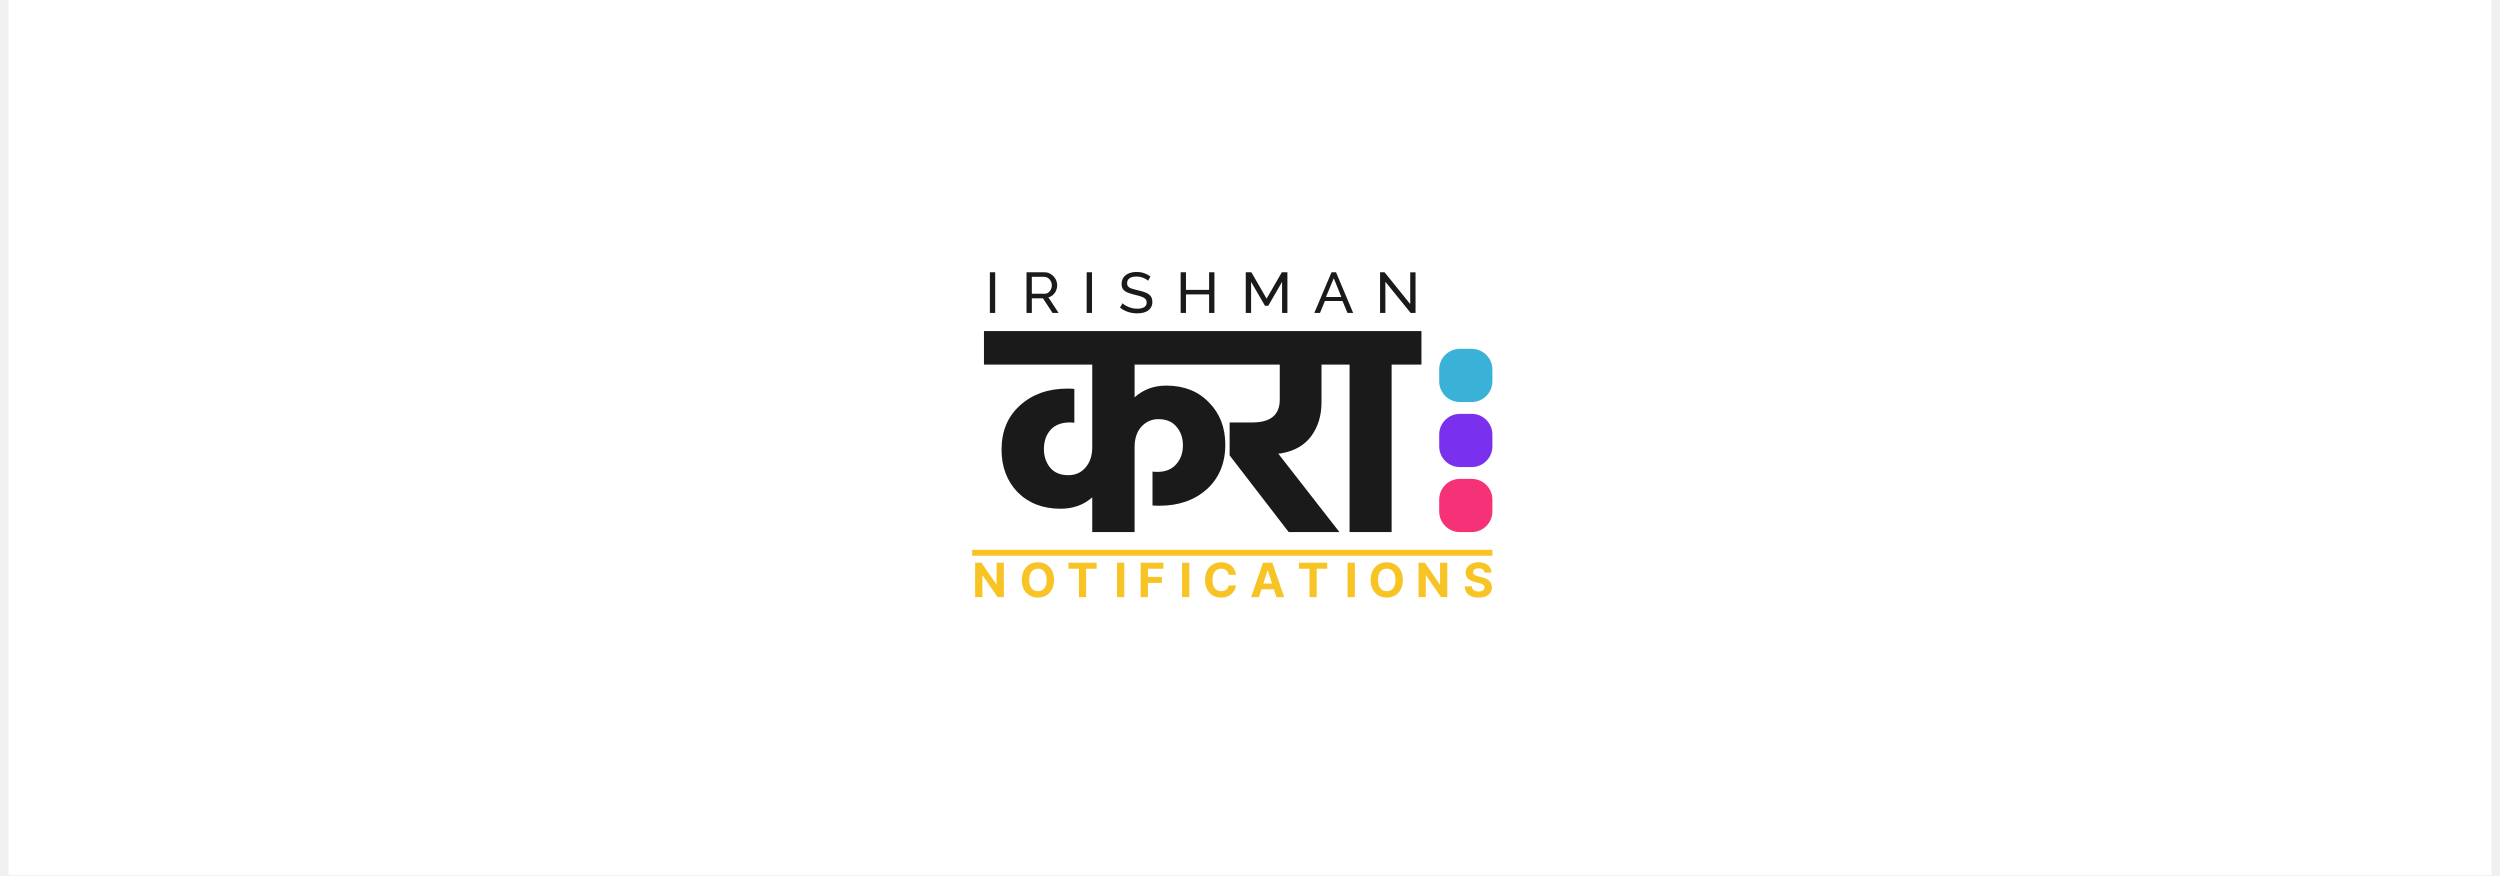
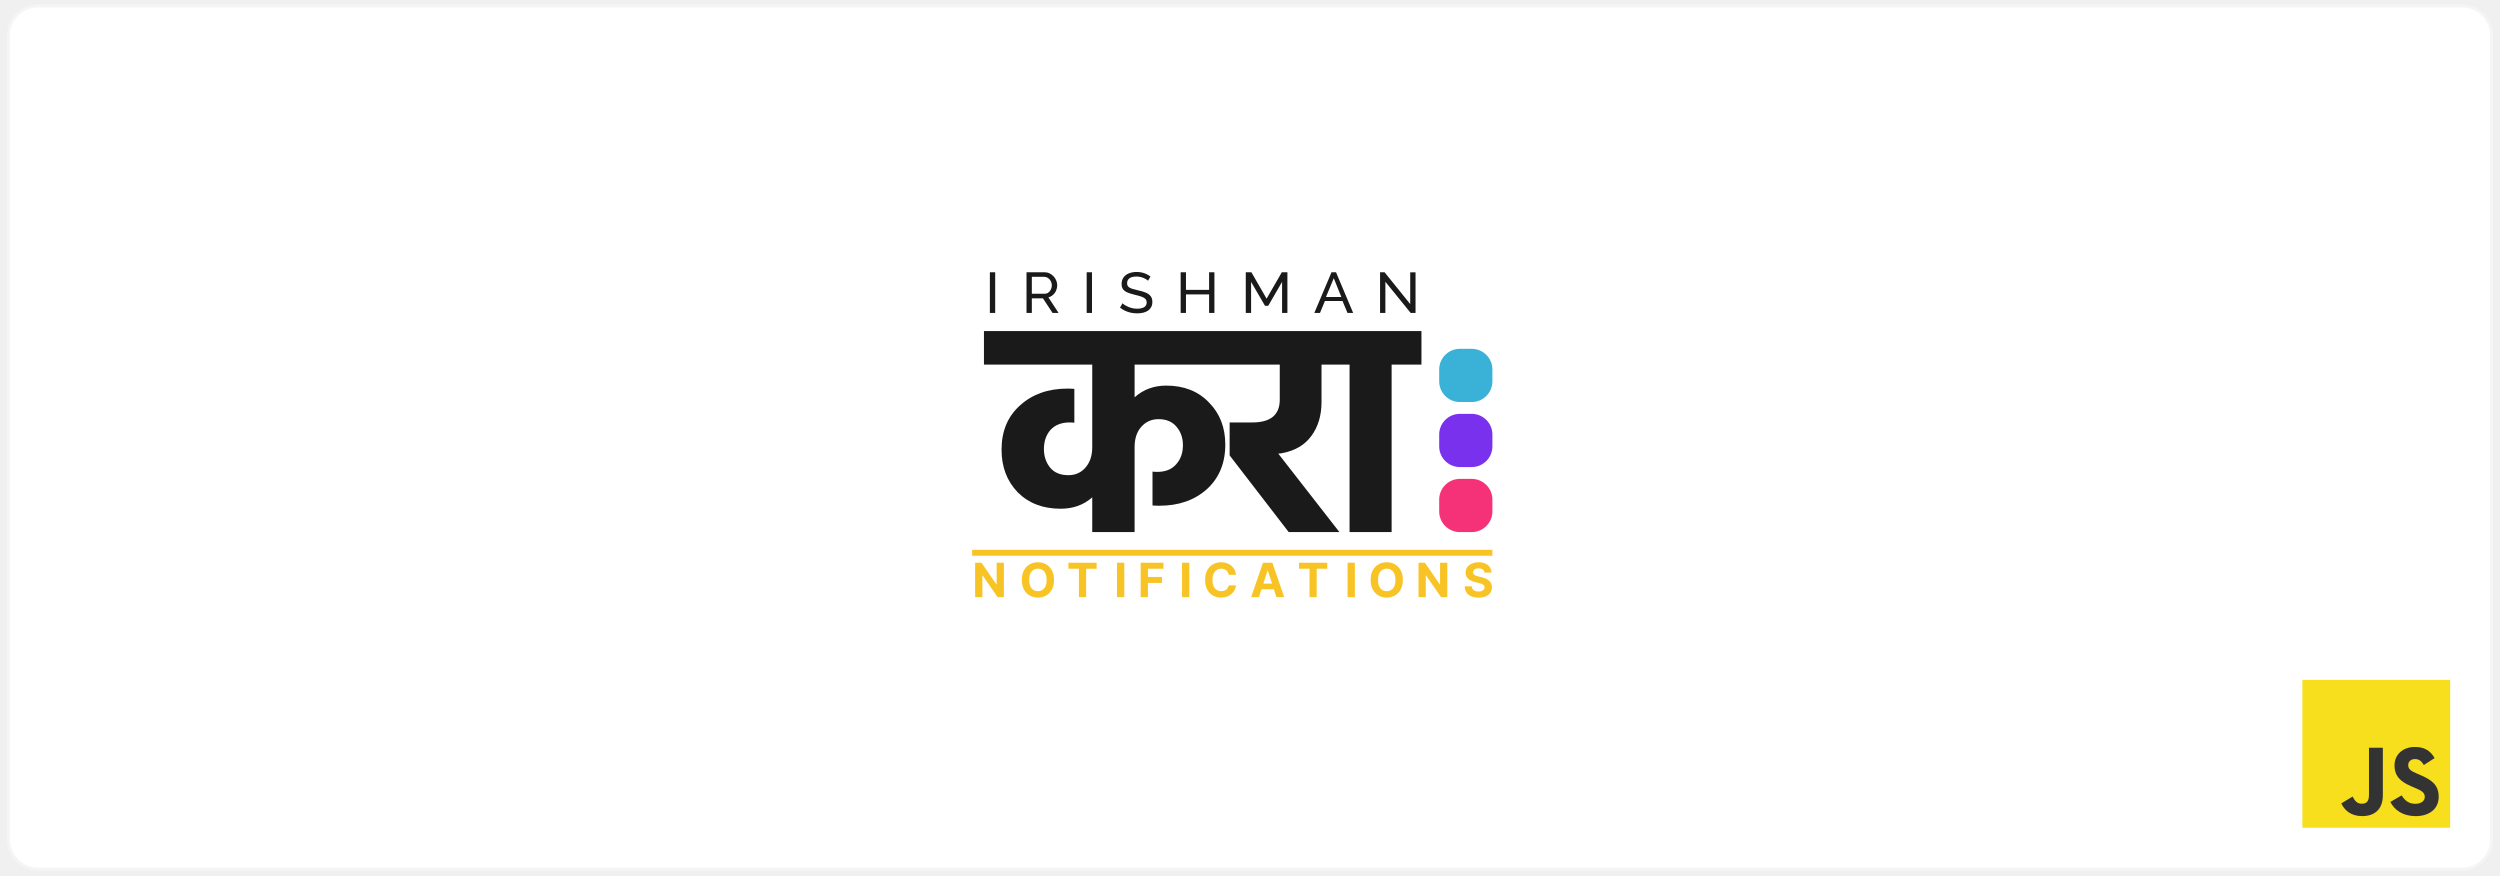
<svg xmlns="http://www.w3.org/2000/svg" width="1200" height="420" viewBox="-160 -40 420 148" fill="none">
-   <rect x="-160" y="-40" width="420" height="148" fill="#ffffff" />
+   <rect style="stroke: #f5f5f5; stroke-width: 0.5;" rx="5" x="-160" y="-39" width="420" height="146" fill="#ffffff" />
  <path d="M48.847 21.675H30.481V27.198C31.961 25.881 33.744 25.222 35.829 25.222C38.823 25.222 41.228 26.168 43.045 28.06C44.895 29.918 45.82 32.299 45.82 35.204C45.82 38.346 44.777 40.862 42.692 42.754C40.606 44.612 37.932 45.541 34.669 45.541C34.164 45.541 33.778 45.524 33.508 45.49V39.764C33.71 39.798 33.979 39.815 34.316 39.815C35.695 39.815 36.755 39.393 37.495 38.548C38.268 37.704 38.655 36.623 38.655 35.306C38.655 34.089 38.302 33.059 37.595 32.215C36.889 31.336 35.863 30.897 34.517 30.897C33.34 30.897 32.365 31.336 31.591 32.215C30.851 33.059 30.481 34.191 30.481 35.609V50H23.316V44.122C21.87 45.406 20.087 46.048 17.968 46.048C14.974 46.048 12.552 45.119 10.702 43.261C8.885 41.369 7.977 38.971 7.977 36.066C7.977 32.924 9.02 30.424 11.105 28.566C13.191 26.675 15.865 25.729 19.128 25.729C19.599 25.729 19.986 25.746 20.289 25.779V31.505C20.087 31.471 19.818 31.454 19.481 31.454C18.102 31.454 17.026 31.877 16.252 32.721C15.512 33.566 15.142 34.647 15.142 35.964C15.142 37.18 15.495 38.227 16.201 39.106C16.908 39.95 17.934 40.373 19.279 40.373C20.457 40.373 21.415 39.95 22.155 39.106C22.929 38.227 23.316 37.079 23.316 35.66V21.675H5V16H48.847V21.675ZM46.556 37.028V31.454H50.391C53.486 31.454 55.033 30.171 55.033 27.604V21.675H43.277V16H67.345V21.675H62.097V28.009C62.097 30.272 61.525 32.181 60.382 33.735C59.272 35.255 57.657 36.218 55.538 36.623C55.269 36.691 55.016 36.724 54.781 36.724L65.125 50H56.547L46.556 37.028ZM61.794 21.675V16H79V21.675H73.954V50H66.84V21.675H61.794Z" fill="#1A1A1A" />
  <path d="M6 12.932V6.048H6.9V12.932H6ZM12.199 12.932V6.048H15.24C15.553 6.048 15.84 6.113 16.1 6.242C16.36 6.365 16.587 6.533 16.78 6.747C16.974 6.953 17.124 7.189 17.231 7.454C17.337 7.713 17.391 7.978 17.391 8.249C17.391 8.566 17.327 8.867 17.201 9.151C17.081 9.435 16.907 9.678 16.68 9.878C16.46 10.079 16.2 10.217 15.9 10.295L17.621 12.932H16.6L14.98 10.46H13.1V12.932H12.199ZM13.1 9.684H15.25C15.497 9.684 15.71 9.62 15.89 9.49C16.077 9.355 16.22 9.177 16.32 8.957C16.427 8.737 16.48 8.501 16.48 8.249C16.48 7.991 16.42 7.755 16.3 7.542C16.18 7.322 16.024 7.147 15.83 7.018C15.637 6.889 15.424 6.824 15.19 6.824H13.1V9.684ZM22.374 12.932V6.048H23.274V12.932H22.374ZM32.745 7.493C32.664 7.403 32.558 7.315 32.424 7.231C32.291 7.147 32.141 7.073 31.974 7.008C31.808 6.937 31.624 6.882 31.424 6.843C31.231 6.798 31.027 6.776 30.814 6.776C30.267 6.776 29.864 6.876 29.604 7.076C29.344 7.277 29.214 7.551 29.214 7.9C29.214 8.146 29.28 8.34 29.414 8.482C29.547 8.624 29.75 8.741 30.024 8.831C30.304 8.922 30.657 9.015 31.084 9.112C31.578 9.216 32.004 9.342 32.364 9.49C32.724 9.639 33.001 9.839 33.195 10.091C33.388 10.337 33.485 10.667 33.485 11.08C33.485 11.41 33.418 11.698 33.285 11.943C33.158 12.182 32.978 12.383 32.745 12.544C32.511 12.699 32.238 12.816 31.924 12.893C31.611 12.964 31.271 13 30.904 13C30.544 13 30.191 12.964 29.844 12.893C29.504 12.816 29.18 12.706 28.873 12.564C28.567 12.421 28.28 12.244 28.013 12.03L28.443 11.294C28.55 11.403 28.687 11.513 28.854 11.623C29.027 11.727 29.22 11.824 29.434 11.914C29.654 12.005 29.89 12.079 30.144 12.137C30.397 12.189 30.657 12.215 30.924 12.215C31.431 12.215 31.824 12.127 32.104 11.953C32.384 11.772 32.524 11.51 32.524 11.168C32.524 10.909 32.444 10.702 32.284 10.547C32.131 10.392 31.901 10.263 31.594 10.159C31.287 10.056 30.914 9.952 30.474 9.849C29.994 9.733 29.59 9.607 29.264 9.471C28.937 9.329 28.69 9.145 28.523 8.918C28.363 8.692 28.283 8.398 28.283 8.036C28.283 7.596 28.393 7.225 28.613 6.921C28.834 6.617 29.137 6.388 29.524 6.233C29.91 6.078 30.347 6 30.834 6C31.154 6 31.451 6.032 31.724 6.097C32.004 6.162 32.264 6.252 32.504 6.368C32.745 6.485 32.965 6.624 33.165 6.785L32.745 7.493ZM43.981 6.048V12.932H43.081V9.801H39.17V12.932H38.27V6.048H39.17V9.025H43.081V6.048H43.981ZM55.426 12.932V7.677L53.086 11.72H52.536L50.185 7.677V12.932H49.285V6.048H50.235L52.806 10.518L55.386 6.048H56.327V12.932H55.426ZM63.789 6.048H64.549L67.45 12.932H66.49L65.649 10.915H62.669L61.838 12.932H60.878L63.789 6.048ZM65.449 10.237L64.169 7.057L62.849 10.237H65.449ZM72.899 7.658V12.932H71.998V6.048H72.759L77.1 11.429V6.058H78V12.932H77.18L72.899 7.658Z" fill="#1A1A1A" />
  <path d="M82 44.5C82 42.567 83.567 41 85.5 41H87.5C89.433 41 91 42.567 91 44.5V46.5C91 48.433 89.433 50 87.5 50H85.5C83.567 50 82 48.433 82 46.5V44.5Z" fill="#F53178" />
  <path d="M82 33.5C82 31.567 83.567 30 85.5 30H87.5C89.433 30 91 31.567 91 33.5V35.5C91 37.433 89.433 39 87.5 39H85.5C83.567 39 82 37.433 82 35.5V33.5Z" fill="#7931EE" />
  <path d="M82 22.5C82 20.567 83.567 19 85.5 19H87.5C89.433 19 91 20.567 91 22.5V24.5C91 26.433 89.433 28 87.5 28H85.5C83.567 28 82 26.433 82 24.5V22.5Z" fill="#3AB1D7" />
  <path transform="translate(86, 55)" d="M3.662 1.855C3.639 1.626 3.542 1.448 3.369 1.321C3.197 1.194 2.963 1.131 2.668 1.131C2.467 1.131 2.297 1.159 2.159 1.216C2.021 1.271 1.915 1.348 1.841 1.446C1.769 1.545 1.733 1.656 1.733 1.781C1.729 1.885 1.751 1.976 1.798 2.054C1.848 2.132 1.915 2.199 2 2.256C2.085 2.311 2.184 2.359 2.295 2.401C2.407 2.44 2.527 2.474 2.653 2.503L3.176 2.628C3.43 2.685 3.663 2.76 3.875 2.855C4.087 2.95 4.271 3.066 4.426 3.205C4.581 3.343 4.702 3.506 4.787 3.693C4.874 3.881 4.919 4.096 4.92 4.338C4.919 4.694 4.828 5.003 4.648 5.264C4.47 5.524 4.212 5.725 3.875 5.869C3.54 6.011 3.135 6.082 2.662 6.082C2.192 6.082 1.783 6.01 1.435 5.866C1.088 5.723 0.817 5.509 0.622 5.227C0.429 4.943 0.328 4.592 0.318 4.173H1.509C1.522 4.368 1.578 4.531 1.676 4.662C1.777 4.791 1.91 4.888 2.077 4.955C2.245 5.019 2.436 5.051 2.648 5.051C2.856 5.051 3.037 5.021 3.19 4.96C3.346 4.9 3.466 4.815 3.551 4.707C3.636 4.599 3.679 4.475 3.679 4.335C3.679 4.205 3.64 4.095 3.562 4.006C3.487 3.917 3.375 3.841 3.227 3.778C3.081 3.716 2.902 3.659 2.69 3.608L2.057 3.449C1.566 3.33 1.179 3.143 0.895 2.889C0.611 2.635 0.47 2.294 0.472 1.864C0.47 1.511 0.563 1.204 0.753 0.94C0.944 0.677 1.206 0.472 1.54 0.324C1.873 0.176 2.252 0.102 2.676 0.102C3.108 0.102 3.485 0.176 3.807 0.324C4.131 0.472 4.383 0.677 4.562 0.94C4.742 1.204 4.835 1.509 4.841 1.855H3.662Z" fill="#F8C425" />
  <path transform="translate(78, 55)" d="M5.372 0.182V6H4.31L1.778 2.338H1.736V6H0.506V0.182H1.585L4.097 3.841H4.148V0.182H5.372Z" fill="#F8C425" />
  <path transform="translate(70, 55)" d="M5.852 3.091C5.852 3.725 5.732 4.265 5.491 4.71C5.253 5.155 4.927 5.495 4.514 5.73C4.103 5.963 3.641 6.08 3.128 6.08C2.611 6.08 2.147 5.962 1.736 5.727C1.325 5.492 1 5.152 0.761 4.707C0.523 4.262 0.403 3.723 0.403 3.091C0.403 2.456 0.523 1.917 0.761 1.472C1 1.027 1.325 0.688 1.736 0.455C2.147 0.22 2.611 0.102 3.128 0.102C3.641 0.102 4.103 0.22 4.514 0.455C4.927 0.688 5.253 1.027 5.491 1.472C5.732 1.917 5.852 2.456 5.852 3.091ZM4.605 3.091C4.605 2.68 4.544 2.333 4.42 2.051C4.299 1.769 4.128 1.555 3.906 1.409C3.685 1.263 3.425 1.19 3.128 1.19C2.83 1.19 2.571 1.263 2.349 1.409C2.128 1.555 1.955 1.769 1.832 2.051C1.711 2.333 1.651 2.68 1.651 3.091C1.651 3.502 1.711 3.848 1.832 4.131C1.955 4.413 2.128 4.627 2.349 4.773C2.571 4.919 2.83 4.991 3.128 4.991C3.425 4.991 3.685 4.919 3.906 4.773C4.128 4.627 4.299 4.413 4.42 4.131C4.544 3.848 4.605 3.502 4.605 3.091Z" fill="#F8C425" />
  <path transform="translate(66, 55)" d="M1.736 0.182V6H0.506V0.182H1.736Z" fill="#F8C425" />
  <path transform="translate(58, 55)" d="M0.284 1.196V0.182H5.062V1.196H3.281V6H2.065V1.196H0.284Z" fill="#F8C425" />
  <path transform="translate(50, 55)" d="M1.509 6H0.19L2.199 0.182H3.784L5.79 6H4.472L3.014 1.511H2.969L1.509 6ZM1.426 3.713H4.54V4.673H1.426V3.713Z" fill="#F8C425" />
  <path transform="translate(42, 55)" d="M5.639 2.219H4.395C4.372 2.058 4.326 1.915 4.256 1.79C4.186 1.663 4.096 1.555 3.986 1.466C3.876 1.377 3.749 1.309 3.605 1.261C3.463 1.214 3.309 1.19 3.142 1.19C2.841 1.19 2.579 1.265 2.355 1.415C2.132 1.562 1.958 1.778 1.835 2.062C1.712 2.345 1.651 2.688 1.651 3.091C1.651 3.506 1.712 3.854 1.835 4.136C1.96 4.419 2.134 4.632 2.358 4.776C2.581 4.92 2.84 4.991 3.134 4.991C3.298 4.991 3.451 4.97 3.591 4.926C3.733 4.883 3.859 4.819 3.969 4.736C4.079 4.651 4.17 4.547 4.241 4.426C4.315 4.305 4.366 4.167 4.395 4.011L5.639 4.017C5.607 4.284 5.527 4.542 5.398 4.79C5.271 5.036 5.099 5.257 4.884 5.452C4.67 5.645 4.414 5.798 4.116 5.912C3.821 6.024 3.487 6.08 3.114 6.08C2.595 6.08 2.131 5.962 1.722 5.727C1.314 5.492 0.992 5.152 0.756 4.707C0.521 4.262 0.403 3.723 0.403 3.091C0.403 2.456 0.523 1.917 0.761 1.472C1 1.027 1.324 0.688 1.733 0.455C2.142 0.22 2.602 0.102 3.114 0.102C3.451 0.102 3.763 0.15 4.051 0.244C4.341 0.339 4.598 0.477 4.821 0.659C5.045 0.839 5.226 1.06 5.366 1.321C5.509 1.582 5.599 1.882 5.639 2.219Z" fill="#F8C425" />
  <path transform="translate(38, 55)" d="M1.736 0.182V6H0.506V0.182H1.736Z" fill="#F8C425" />
  <path transform="translate(31, 55)" d="M0.506 6V0.182H4.358V1.196H1.736V2.582H4.102V3.597H1.736V6H0.506Z" fill="#F8C425" />
  <path transform="translate(27, 55)" d="M1.736 0.182V6H0.506V0.182H1.736Z" fill="#F8C425" />
  <path transform="translate(19, 55)" d="M0.284 1.196V0.182H5.062V1.196H3.281V6H2.065V1.196H0.284Z" fill="#F8C425" />
  <path transform="translate(11, 55)" d="M5.852 3.091C5.852 3.725 5.732 4.265 5.491 4.71C5.253 5.155 4.927 5.495 4.514 5.73C4.103 5.963 3.641 6.08 3.128 6.08C2.611 6.08 2.147 5.962 1.736 5.727C1.325 5.492 1 5.152 0.761 4.707C0.523 4.262 0.403 3.723 0.403 3.091C0.403 2.456 0.523 1.917 0.761 1.472C1 1.027 1.325 0.688 1.736 0.455C2.147 0.22 2.611 0.102 3.128 0.102C3.641 0.102 4.103 0.22 4.514 0.455C4.927 0.688 5.253 1.027 5.491 1.472C5.732 1.917 5.852 2.456 5.852 3.091ZM4.605 3.091C4.605 2.68 4.544 2.333 4.42 2.051C4.299 1.769 4.128 1.555 3.906 1.409C3.685 1.263 3.425 1.19 3.128 1.19C2.83 1.19 2.571 1.263 2.349 1.409C2.128 1.555 1.955 1.769 1.832 2.051C1.711 2.333 1.651 2.68 1.651 3.091C1.651 3.502 1.711 3.848 1.832 4.131C1.955 4.413 2.128 4.627 2.349 4.773C2.571 4.919 2.83 4.991 3.128 4.991C3.425 4.991 3.685 4.919 3.906 4.773C4.128 4.627 4.299 4.413 4.42 4.131C4.544 3.848 4.605 3.502 4.605 3.091Z" fill="#F8C425" />
  <path transform="translate(3, 55)" d="M5.372 0.182V6H4.31L1.778 2.338H1.736V6H0.506V0.182H1.585L4.097 3.841H4.148V0.182H5.372Z" fill="#F8C425" />
  <rect x="3" y="53" width="88" height="1" fill="#F8C425" />
+   <g transform="translate(228 75) scale(0.25)">
+     <svg width="100" height="100" viewBox="0 0 630 630">
+       <rect width="630" height="630" fill="#f7df1e" />
+       <path fill="#333333" d="m423.2 492.19c12.69 20.72 29.2 35.95 58.4 35.95 24.53 0 40.2-12.26 40.2-29.2 0-20.3-16.1-27.49-43.1-39.3l-14.8-6.35c-42.72-18.2-71.1-41-71.1-89.2 0-44.4 33.83-78.2 86.7-78.2 37.64 0 64.7 13.1 84.2 47.4l-46.1 29.6c-10.15-18.2-21.1-25.37-38.1-25.37-17.34 0-28.33 11-28.33 25.37 0 17.76 11 24.95 36.4 35.95l14.8 6.34c50.3 21.57 78.7 43.56 78.7 93 0 53.3-41.87 82.5-98.1 82.5-54.98 0-90.5-26.2-107.88-60.54zm-209.13 5.13c9.3 16.5 17.76 30.45 38.1 30.45 19.45 0 31.72-7.61 31.72-37.2v-201.3h59.2v202.1c0 61.3-35.94 89.2-88.4 89.2-47.4 0-74.85-24.53-88.81-54.075z" />
+     </svg>
+   </g>
</svg>
